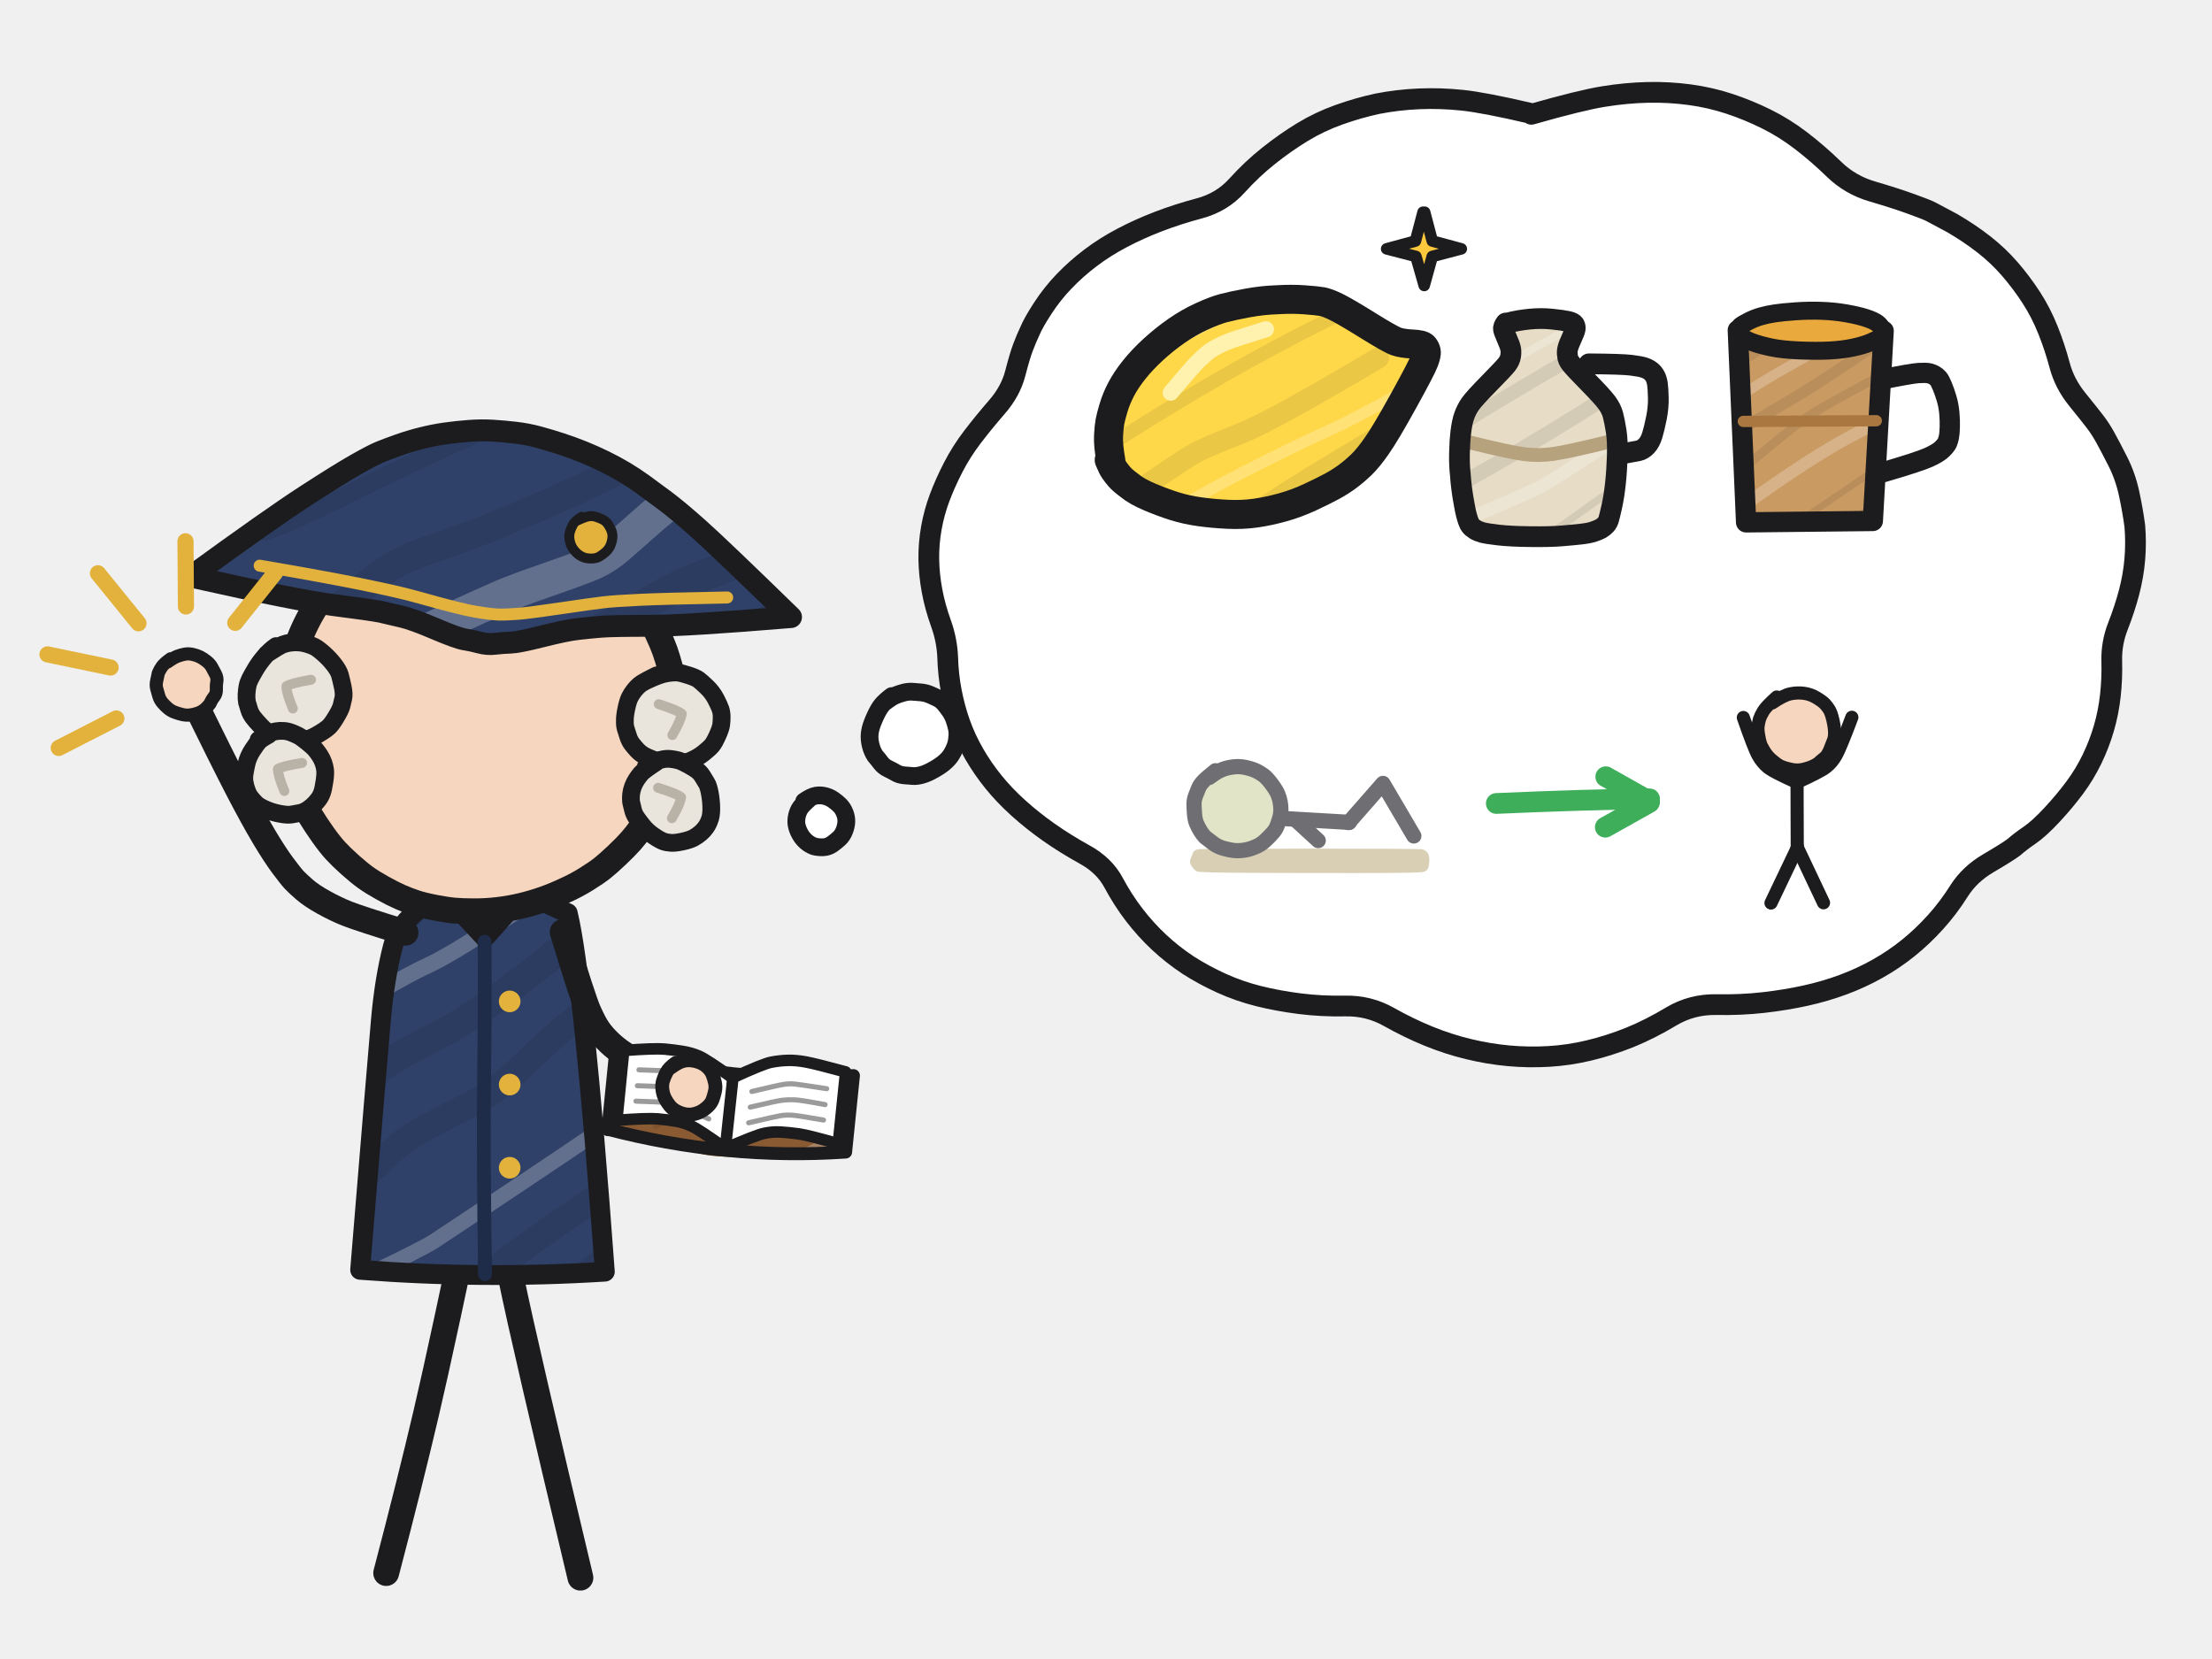
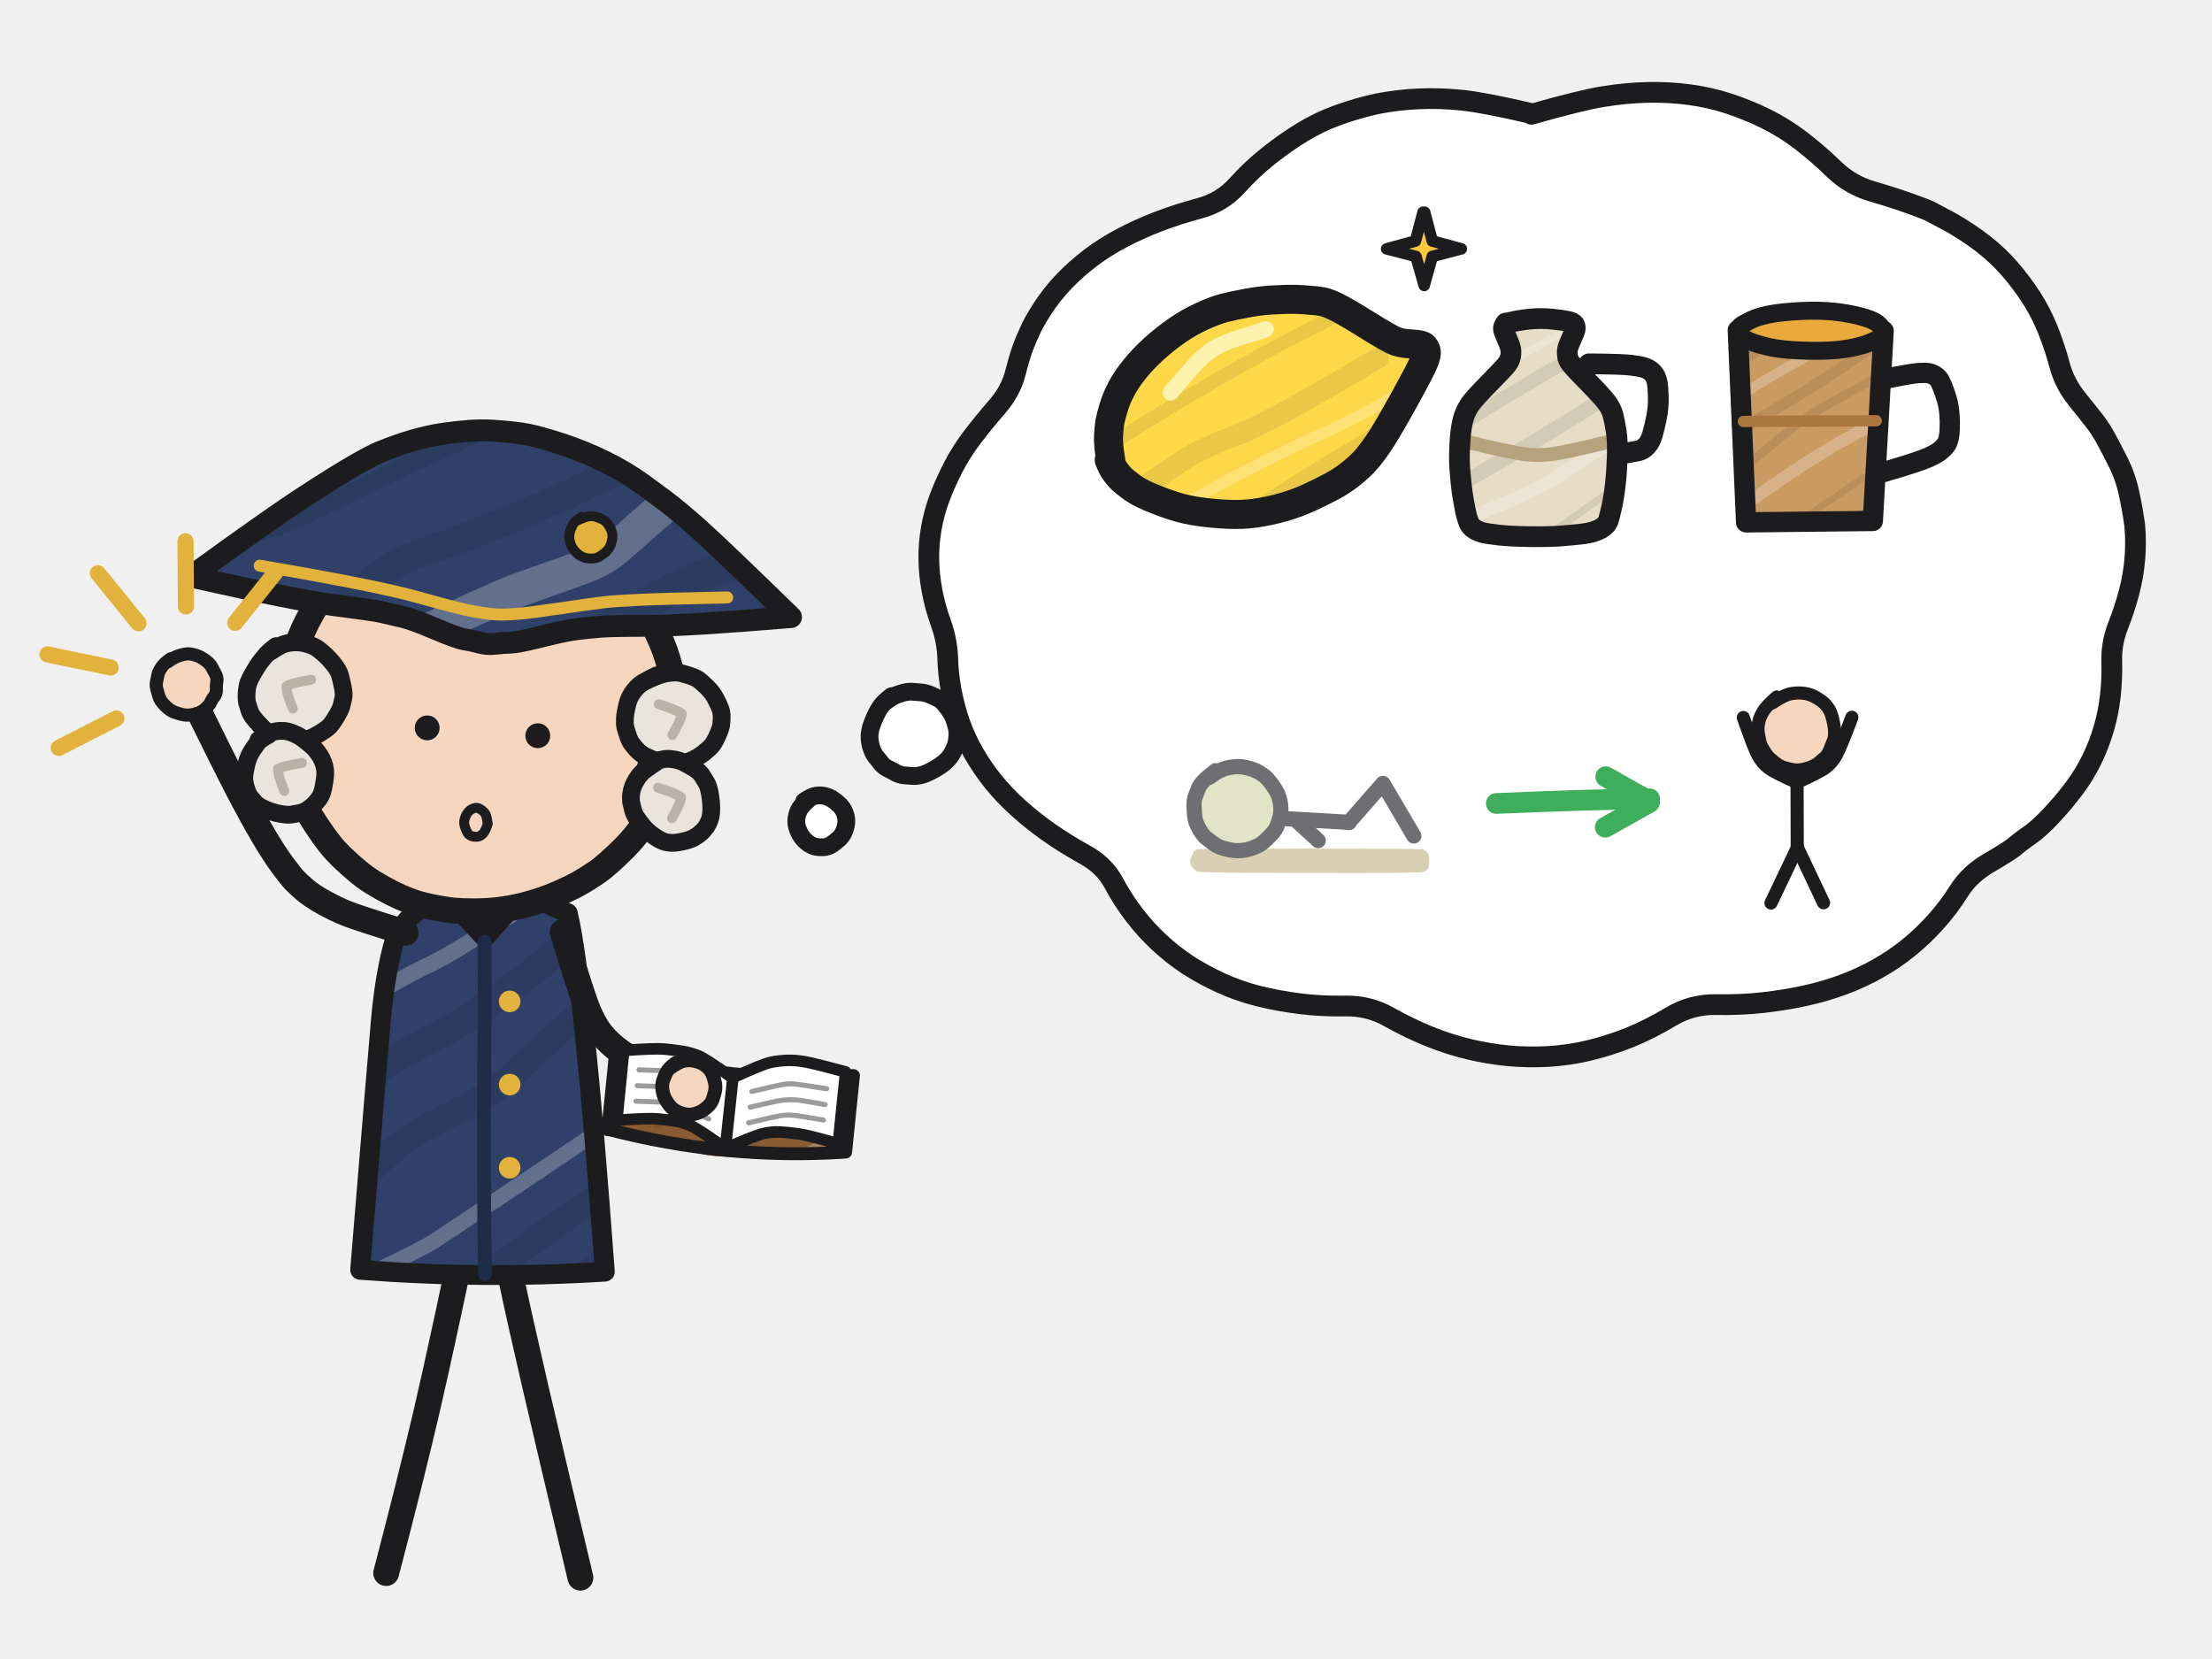
<svg xmlns="http://www.w3.org/2000/svg" viewBox="0 0 960 720" width="960" height="720" fill="none" stroke-linecap="round" stroke-linejoin="round">
  <defs>
    <path id="c1" d="M483.9 202.3q-1.1-6.7 -.8-10.6t.6-6t1.7-6.2t3.3-7.9t5.6-8.2t8.4-8.7t10.2-8t11-6.2t9.5-3.7t10.4-2.3t12.6-1.6q6.3-.4 11.9-.2t7.7 .7t6.1 2t13.6 7.7t12.4 6.6t6.9 .9t5.1 1.2t1.1 2t-.9 4t-8.5 17.1t-10.9 19.3q-3.4 5.2 -6.2 8.2t-7.6 6.3t-10.3 6.2t-9.5 4.4t-9.8 3.1t-11.7 1.9t-12.1 .1t-12-1.6t-11.2-2.8t-9.2-3.7t-7-4.2q-3.2-2.4 -4.5-3.7t-2.2-2.8t-2.5-4.7l-1.2 1.4z" />
    <clipPath id="c1c">
      <use href="#c1" />
    </clipPath>
    <path id="c2" d="M656.4 142q-1.1 1.6 -.8 2.7t1.6 3.9t1.7 4.4t.2 3.2t-1.5 3.5t-6.7 6.8t-7.4 7.4t-3.6 5t-2.1 5.3t-1.4 7.4t-.7 11.1q-.1 6.5 .5 13.6t1.3 10t1.3 3.7t1.9 1.7t3.9 1.6t6.8 1.3t10.7 .8t11.8 0t9.1-.6t6.9-1.2t4.2-1.6q1.2-.8 1.9-1.7t1.3-2.2t1.6-8.4t1.6-12.1t.3-9.8t-.3-8.3t-.9-5.9t-1.2-4.2t-2.3-4.1t-8.1-9.2t-7.7-8.4q-1.2-1.9 -1.5-3.6t.1-3.3t1.8-4.5t1.5-4t-.3-1.9t-1.4-1.2t-3.5-.8t-6-.7t-6.8 0t-6 .7t-4.4 1.2l2.6 2.4z" />
    <clipPath id="c2c">
      <use href="#c2" />
    </clipPath>
    <path id="c3" d="M754.8 144.7l62.4 1.6q-3.2 51.7 -4.2 81.2l-52.7-.1l-4.5-82.7l-1 0z" />
    <clipPath id="c3c">
      <use href="#c3" />
    </clipPath>
    <path id="c4" d="M194.9 390q-18.9 8.7 -22.3 22.4t-14 140.7q52.6 3.6 105.4 1q-3.6-64.7 -6.4-96.6t-9.7-58.5l-19.2-8.1l-17.5 18.8l-17.5-19.4l1.2-.3z" />
    <clipPath id="c4c">
      <use href="#c4" />
    </clipPath>
    <path id="c5" d="M84.8 252.6q40.7-30.9 50.6-37.3t17.1-10.4t13.2-6.3t14.4-4.4t17.1-3.2t15.6-1.1t13.7 .9t13.5 2.8t14.7 5.1t13.8 6.5t12.6 8.1q6.8 5 17.3 13.7t17.5 15t29.5 28.2q-46.4 4.3 -67.3 4.7t-26 1.1t-15.2 2.8t-13.6 2.4t-6.7 .3t-8.3-1.1t-16.5-5.4t-16.4-5.8t-9.7-2.4t-20.6-3.1t-61.5-12l1.2 .9z" />
    <clipPath id="c5c">
      <use href="#c5" />
    </clipPath>
    <path id="c6" d="M264.1 490.8q30 7.2 40.4 10t63 .2l3.4-33.6q-51.8 4.1 -103.6-9.4l-3.2 32.8z" />
    <clipPath id="c6c">
      <use href="#c6" />
    </clipPath>
  </defs>
  <path d="M653.8 47.3q10.2 2.6 20.7-.5t20.5-4.6t19.5-1.8t18.6 1.1t17.4 3.9t16.4 6.8t15.2 9.6t14.2 12.4t16.5 9.6t18.4 6.1t16.1 7.7q7.5 4.2 13.9 9.2t9 7.8t5.3 5.8t6.7 9.3t7 13.8t4.8 15.2t7.2 14.5t9.6 13.1t7.2 13.3t4.9 13.7t2.5 13.9q.7 7.1 .2 14.3t-2.3 14.5t-4.6 14.9t-2.7 15.4t-.5 15.3t-2.8 14.3t-5.2 13.5t-7.6 12.6t-10 11.8t-12.3 10.9t-14.7 10q-8 4.9 -12.4 12.2t-9.7 13.5t-11.5 11.4t-13.4 9.2t-15.1 7.1t-16.9 4.8t-18.7 2.6t-20.5 .5t-19.3 4.9t-17.5 9t-17.4 6q-8.7 2.3 -17.4 3.1t-17.5 0t-17.4-2.8t-17.5-5.9t-17.5-8.8t-19.2-5.1t-19.8-1t-18.1-3.2t-16.3-5.3t-14.4-7.5t-12.8-9.7q-6-5.4 -8-8t-5.1-6.5t-7.2-11.6t-12.6-12.4t-15.7-9.8t-13.3-10.6t-10.9-11.3t-8.5-12.2t-6.2-12.9t-3.8-13.8t-1.3-14.6q-.1-7.5 -2.4-14.8t-3.4-14.4t-1-14.1t1.4-13.8t3.7-13.5t6-13.3t8.4-13t10.7-12.8t7.9-14.1t4.9-14.8t7-13.3q4-6.4 9.2-11.9t8.3-8t6.3-4.8t10.6-6.5t15.9-7.3t18.1-5.8t16.1-9.6t13.6-12.8t14.5-10.1t15.5-7.4t16.5-4.8q8.5-1.7 17.6-2.1t18.7 .7t19.7 3.6z" fill="#FFFFFF" />
  <path d="M664.6 49.6q21.4-6.1 31.3-7.7t19.2-1.8t18.2 1t17.1 3.9t16.1 6.6t15.2 9.5t14.3 12.4t16.6 9.6t16.8 5.4t8.6 3.4t9.2 4.9q7.4 4.3 13.7 9.2t11.4 10.8t9.3 12.4t7.2 14t5.1 15.4t7.6 14.7t7.8 9.8t4.4 6.8t5.4 10.3t4.9 13.9t2.5 14.2q.6 7.2 0 14.4t-2.5 14.4t-4.8 14.6t-2.7 15.1t-.6 15t-2.8 14.2t-5.2 13.5t-7.6 12.5t-9.9 11.8t-9.6 8.7t-6.8 5.2q-2.8 2.1 -11 6.9t-12.8 12.1t-10.2 13.5t-11.8 11.2t-13.3 9t-14.9 6.9t-16.4 4.8t-18.3 3t-20.4 .9t-19.7 5.2t-17.8 9q-9 3.6 -17.8 5.7t-17.6 2.6t-17.4-.3t-17.3-2.9t-17.3-5.6t-17.3-8.4t-18.9-4.7t-19.7-1t-17.9-3.3t-16.1-5.6t-14.4-7.8q-6.8-4.5 -12.6-9.9t-10.8-11.9t-9-14t-12.5-12.2t-15.6-9.7t-13.2-10.5t-10.8-11.3t-8.4-12.2t-6.1-13.1t-3.8-14t-1.6-14.7q-.3-7.6 -2.9-14.8t-3.9-14.2t-1.4-13.7t1.1-13.5t3.6-13.2t5.9-13.2t8.3-13.1t10.7-13.1t7.9-14.5t3.4-11.4t3-7.1q1.5-3.6 5.6-9.9t9.3-11.7t11.4-10.1t13.6-8.6t15.7-7.1t18-5.8t16.2-9.8t13.8-13t14.7-10.3t15.8-7.5t16.8-4.8q8.7-1.7 17.9-2.1t18.8 .6t29.7 5.7" stroke="#1c1c1e" stroke-width="9" />
  <path d="M384 304.6q3.1-2.2 4.8-3t3.6-1.1t5.6-.1t5.6 .9t3.5 1.7t3.1 2.6t2.4 3.1t1.8 3.7t1 3.9t.1 4.1t-.9 4q-.8 1.9 -2 3.5t-4.3 4.1t-4.8 3.2t-3.7 1.3t-3.9 .5t-3.8-.3t-3.8-1.2t-3.5-1.8t-3.1-2.5t-2.6-3.1t-1.7-3.7q-.6-1.9 -.7-4t.3-3.9t1.1-3.8t1.7-3.5t2.2-3.2t4.3-3.9l-2.3 2.5z" fill="#FFFFFF" />
  <path d="M383.9 304.8q3-2.3 4.7-3t3.6-1.2t3.7-.4t3.8 .3t3.7 .9t3.5 1.6t3.1 2.5t2.4 3.2t1.8 3.6t1.1 3.9t.1 4.1q-.1 2 -.9 4t-1.8 3.5t-2.7 3t-4.7 3.2t-5.2 2.3t-3.8 .5t-3.8-.3t-3.7-1.1t-3.4-1.8t-3.1-2.5t-2.5-3.1q-1.1-1.7 -1.7-3.7t-.7-3.9t.4-4t2-5.4t2.9-5t4.3-3.9" stroke="#1c1c1e" stroke-width="7.7" />
  <path d="M348.8 348.1q3.1-2.3 5.1-2.6t3.8 .2t3.5 1.5t2.9 2.4t2 3.2t.7 3.8t-.9 3.9t-2.1 3.3t-3.2 2.4t-3.7 1.3t-4-.5q-1.9-.7 -3.4-2t-2.5-3t-1.4-3.5t-.2-3.8t1.3-3.7t3.9-4.2l-1.8 1.3z" fill="#FFFFFF" />
  <path d="M349 347.8q3.2-2.2 5.2-2.5t3.9 .2t3.5 1.6t2.9 2.4t2.1 3.3t.7 3.9t-.9 3.9t-2.2 3.3t-3.1 2.5t-3.8 1.3t-4-.4q-1.9-.7 -3.4-2t-2.5-3t-1.5-3.5t-.2-3.8t1.2-3.7t3.9-4.3" stroke="#1c1c1e" stroke-width="7.7" />
  <use href="#c1" fill="#FFD84A" />
  <g clip-path="url(#c1c)">
    <path d="M455 151.8q12.6-4.8 18.6-7.7t29.1-16.4t56.6-35.2" stroke="#d6b53e" stroke-width="7.3" opacity="0.5" />
    <path d="M464.9 172.1q22.9-13 58.5-30.5t46.5-24.7" stroke="#ffea9b" stroke-width="3.9" opacity="0.55" />
    <path d="M486.9 189.8q21.6-13.8 43.9-26.6t45.2-24.2t33.7-18.7" stroke="#d6b53e" stroke-width="5.9" opacity="0.5" />
    <path d="M481 222q33.3-23.4 39.4-26.3t18.8-7.9t59.1-32.5" stroke="#d6b53e" stroke-width="9.1" opacity="0.5" />
    <path d="M496.4 229.5q21.6-13.6 44.4-25.2t34.5-16.8t34-17.7" stroke="#ffea9b" stroke-width="4.9" opacity="0.55" />
    <path d="M508.9 245.8q32.6-22.4 49.3-33.1t62.1-37.4" stroke="#d6b53e" stroke-width="7.2" opacity="0.5" />
    <path d="M505.3 262.9q37-18.3 60.2-32.9t84.8-45.4" stroke="#d6b53e" stroke-width="9" opacity="0.5" />
    <path d="M530.4 270.9l100.7-58" stroke="#ffea9b" stroke-width="4.6" opacity="0.55" />
  </g>
  <path d="M508.1 170.4q9.3-11 11.4-13.1t4.1-3.8t4.5-3t5-2.3t16.3-5.3" stroke="#FFF1AE" stroke-width="7" />
  <path d="M482.1 199.9q-1.2-6.8 -1-10.7t.6-6.1t1.6-6.2t3.3-8t5.6-8.4t8.3-8.8t10.1-8.1t11-6.3t9.5-3.6t10.3-2.2t12.7-1.4q6.3-.4 11.9 0t7.8 .8t6.1 2.3t13.7 8t12.4 7t6.9 1.1t5.1 1.2t1 2.1t-.9 4.1t-9 17.3t-11.6 19.5q-3.6 5.2 -6.6 8.1t-6.1 5.2t-6.8 4.3t-9.5 4.7t-11.9 4.4t-11.8 2.5t-12 .5t-12.1-1.1t-10.9-2.4t-10.8-4t-8.8-5q-3.1-2.3 -4.3-3.7t-2.2-2.8t-2.3-4.6" stroke="#1c1c1e" stroke-width="12.6" />
  <path d="M689.6 157.9q14.2 .1 18.3 .6t5.8 1.1t2.8 1.5t1.8 2.2t1 3.2t.4 6.1t-.8 8.7t-1.8 7.5t-2.5 4.7t-3.4 2.1t-12.9 2.3" stroke="#1c1c1e" stroke-width="9" />
  <use href="#c2" fill="#E7DCC6" />
  <g clip-path="url(#c2c)">
    <path d="M613.6 164.2l79.6-49.4" stroke="#c2b9a6" stroke-width="3.7" opacity="0.5" />
    <path d="M618.4 177.6l62.1-34.7" stroke="#f2ece0" stroke-width="3.4" opacity="0.55" />
    <path d="M617.4 194.2q54.2-33.3 76.6-45.4" stroke="#c2b9a6" stroke-width="6" opacity="0.5" />
    <path d="M626.4 214.1q46.2-25.1 89.9-54.4" stroke="#c2b9a6" stroke-width="6.4" opacity="0.5" />
    <path d="M639.6 224q23.9-10 29.6-13.1t48.7-31.2" stroke="#f2ece0" stroke-width="5.6" opacity="0.55" />
    <path d="M660.4 239.1q11-6.1 26.3-17.3t37.2-23.4" stroke="#c2b9a6" stroke-width="3.2" opacity="0.5" />
    <path d="M666.8 253.2q33.5-20.7 67.9-39.8" stroke="#c2b9a6" stroke-width="3.5" opacity="0.5" />
  </g>
  <path d="M637.8 192q17.4 4.3 23.7 5.1t12.6-.1t23.9-5.2" stroke="#B7A27E" stroke-width="6" />
  <path d="M653.5 140.2q-1.2 1.6 -1 2.7t1.5 4t1.6 4.4t0 3.3t-1.6 3.5t-7.7 8.2t-8.1 8.9t-2.7 5.2t-1.5 7.1t-.6 9.3t.4 9.4q.3 4.6 1.2 10.1t1.7 8.2t1.5 3.6t2 1.7t3.1 1.3t7 1.1t13.8 .7t13.5-.3t8.5-.8t5.6-1.1t3.1-1.3q1.3-.8 2.1-1.7t1.2-2.1t1.4-5.7t1.6-10.1t.8-12t-.5-10.8t-1.4-7t-2.6-5.2t-8-8.8t-7.6-8.1t-1.5-3.5q-.3-1.6 .1-3.2t1.7-4.4t1.5-3.9t-.3-2t-2.7-1.4t-7-1t-9.8 0t-9.2 1.6" stroke="#1c1c1e" stroke-width="9" />
  <path d="M815.1 165q14.2-2.9 17.5-3.1t4.6 .1t2.3 .9t1.7 1.4t1.7 3.2t1.9 5.4t1.2 6.3t.2 6.3t-.4 4.3t-.7 2.3t-2.2 2.8q-1.7 1.7 -5.9 3.6t-19.6 6.4" stroke="#1c1c1e" stroke-width="8.8" />
  <use href="#c3" fill="#C99A62" />
  <g clip-path="url(#c3c)">
    <path d="M732.6 167.9q22.4-10.4 27.7-13.6t45-31.9" stroke="#a98152" stroke-width="3.8" opacity="0.5" />
    <path d="M738.4 183.4q20.4-14.6 36.9-23.8t27.1-16" stroke="#e1c7a9" stroke-width="4.3" opacity="0.55" />
    <path d="M743.5 194.3q11-7.6 28.3-17.6t39.3-25.2" stroke="#a98152" stroke-width="4.8" opacity="0.5" />
    <path d="M756 203.7q21.6-18 27.3-22.1t30.5-17.3" stroke="#a98152" stroke-width="3.8" opacity="0.5" />
    <path d="M756.1 219.9q30.3-21.7 46.9-30.4t26.9-15.6" stroke="#e1c7a9" stroke-width="5.3" opacity="0.55" />
    <path d="M778.4 227.9l55.4-37.6" stroke="#a98152" stroke-width="2.9" opacity="0.5" />
    <path d="M771.7 249.6l69-46.9" stroke="#a98152" stroke-width="6.2" opacity="0.5" />
  </g>
  <path d="M755.3 143.5l62.2 .1l-4.7 82.5l-55 .6l-3.6-83.4" stroke="#1c1c1e" stroke-width="8.8" />
  <path d="M817.1 142.7q.4 .9 .3 1.4t-1 1.6t-2.8 2t-4.4 1.8t-7.6 1.6t-10.6 1.1t-11.4 0t-10.4-1.2t-8.1-2.3t-4.1-1.8t-1.4-1.6q-.7-1 -.4-2.1t1.4-2.1t4.4-2.4t8.2-2.2t10.4-1.2t11.3 0t10.7 1.1t8.6 2.1t5 2.3t1.9 1.9z" fill="#E9A93C" />
  <path d="M817.2 144q-1 2.2 -1.6 2.7t-3.6 1.8t-7.6 2.3t-10.2 1.3t-13.1 0t-12.3-1.3t-8.1-2.2t-4.5-2.4t-1.4-1.5t0-1.7t.7-1.6q.5-.5 3.2-1.9t5.5-2.2t6.1-1.3t9-.9t11.3-.2t10.7 1.1t8.5 2t5 2.3t2.3 3.2" stroke="#1c1c1e" stroke-width="7.8" />
  <path d="M756.6 182.9l57.7-.3" stroke="#A9773F" stroke-width="4.9" />
  <path d="M618.3 92.1l3.3 12.6l12.6 3.3l-12.6 3.3l-3.5 12.6l-3.5-12.6l-12.7-3.4l12.5-3.3q2.6-10.1 3.9-12.5z" fill="#FFC83D" />
  <path d="M618.3 92.1l3.3 12.5l12.6 3.4l-12.6 3.3l-3.5 12.6l-3.6-12.6l-12.7-3.3l12.5-3.4l3.3-12.5" stroke="#1c1c1e" stroke-width="5" />
  <path d="M568.6 368.3q47.6 0 48.7 .3t2 1.2t1 2.8t-.3 3.6t-2.2 2.2t-28.8 .5t-47.7-.1t-21.8-.6t-2.3-2.2t-.4-3.5t1.1-2.8q.8-.8 1.9-1.1t48.8-.3z" fill="#D9CFB4" />
  <path d="M554.8 355.1l30.8 1.8" stroke="#6F6F73" stroke-width="6.6" />
  <path d="M585.3 357l14.9-17l13.4 22.8" stroke="#6F6F73" stroke-width="6.6" />
  <path d="M562.5 356l9.6 8.8" stroke="#6F6F73" stroke-width="6.6" />
  <path d="M525.8 338.2q2.7-2.1 4.2-2.8t3.2-1.2t4.1-.6t4.2 .2t3.3 .9t3 1.6t2.7 2.1t3 4.1t2.2 4.6t.7 3.5t-.1 3.5q-.3 1.7 -.8 3.4t-1.5 3.2t-2 2.9t-2.6 2.5t-2.9 1.9t-3.2 1.3t-3.4 .7t-3.5 0t-4.2-.9t-4-1.7t-2.9-2q-1.3-1.2 -2.4-2.6t-1.9-2.9t-1.4-4.2t-.6-4.4t.7-4.3t1.4-4.2t2.6-3.6t4.7-3.9l-2.6 2.9z" fill="#E2E4C8" />
  <path d="M524.8 337.4q2.7-2 4.3-2.8t3.1-1.2t3.3-.6t3.4 0t3.4 .7t3.2 1.2t2.9 1.8t3.5 3.8t2.7 4.4t1 3.4t.3 3.4q0 1.8 -.5 3.5t-1.1 3.3t-1.8 3t-3.1 3.2t-3.6 2.6t-3.3 1.3t-3.5 .7t-3.6 0t-4.3-.9t-4.7-2.3t-3.4-2.6q-1.2-1.3 -2.1-2.8t-1.6-3.1t-.9-4.3t-.2-4.3t.7-3.5t1.3-3.3t2-2.9t5.3-4.6" stroke="#6F6F73" stroke-width="6.6" />
  <path d="M649.4 348.7q38.6-1.7 66.5-2" stroke="#3FAE5A" stroke-width="9" />
  <path d="M696.7 359l19.1-10.7" stroke="#3FAE5A" stroke-width="9" />
  <path d="M696.9 337.1l19 10.7" stroke="#3FAE5A" stroke-width="9" />
  <path d="M779.9 335l.1 32.8" stroke="#1c1c1e" stroke-width="5.7" />
  <path d="M780.1 367.8l-11.5 24.1" stroke="#1c1c1e" stroke-width="5.7" />
  <path d="M780 367.7l11.4 24.1" stroke="#1c1c1e" stroke-width="5.7" />
  <path d="M779.9 339.6q-10.1-4.5 -12.6-6.5t-4.3-5.2t-6.4-16.5" stroke="#1c1c1e" stroke-width="5.7" />
  <path d="M779.8 339.6q10.1-4.6 12.7-6.6t4.4-5.2t6.8-16.5" stroke="#1c1c1e" stroke-width="5.7" />
  <path d="M769.5 305.9q5-3.4 8-4t5.2-.3t3.7 .7t3.9 2.3t3.4 3t1.6 2.5t1.1 2.9t.6 3.7t-.2 4.4t-.9 3.6t-2.4 3.8q-1.8 2.4 -3.7 3.6t-3.3 1.9t-4.4 .8t-5.9-.5t-5.3-2.7t-3.4-3t-1.9-3.3t-1.5-5t-.3-4.6t1-3.7t2.2-4q1.4-1.8 5-4.7l-2.5 2.6z" fill="#F6D6BE" />
  <path d="M769.1 305.1q5-3.4 8-4t5.9-.2t5.5 2t3.6 2.7t1.8 2.4t1.5 4.2t.8 5.2t-.4 3.7t-1.6 4.1t-2.4 3.7t-2.8 2.4q-1.8 1.2 -3.9 1.9t-3.6 .9t-3 0t-3.6-.8t-3.4-1.5t-2.9-2.3t-2.9-3.5t-1.7-3.4t-.8-3.7t-.2-3.8t.6-3q.5-1.5 1.7-3.5t5.8-6.1" stroke="#1c1c1e" stroke-width="5.7" />
  <path d="M209 501.7q-17 81.7 -24.1 111.9t-17.3 69.1" stroke="#1c1c1e" stroke-width="11.2" />
  <path d="M210.4 501.3q5.9 26.2 11.5 53.7t30 129.7" stroke="#1c1c1e" stroke-width="11.2" />
  <path d="M210.9 390.2q-.2 29.6 -1.1 55.6t-1 56.7" stroke="#1c1c1e" stroke-width="12" />
  <use href="#c4" fill="#2F4168" />
  <g clip-path="url(#c4c)">
    <path d="M113.1 441.6q10.5-9.3 16.6-12.8t19-9.5t18.6-10t15.9-13.8t15.7-14.1t26.2-23.3" stroke="#273757" stroke-width="6.4" opacity="0.5" />
    <path d="M109.7 467.9q9.7-8.8 14.9-12.6t27.4-17.4t34.1-19.1t44.1-27.4" stroke="#8d97ac" stroke-width="7" opacity="0.55" />
    <path d="M119.3 504.3q22.2-16.4 31.8-26.7t15-14.6t24.1-13.7t50.8-35.6" stroke="#273757" stroke-width="12.4" opacity="0.5" />
    <path d="M141.5 526q10.2-8.7 19.8-18.2t15.1-13.3t17.5-9.9t17.8-9.6t20.3-17.4t25.7-21.4" stroke="#273757" stroke-width="11.4" opacity="0.5" />
    <path d="M157.6 554.2q25.2-11.9 30.9-15.6t40.1-26.7t39.7-27t15.3-13.9" stroke="#8d97ac" stroke-width="6.6" opacity="0.55" />
    <path d="M179.3 579.7q9.9-9.2 31.1-25.5t43.5-31.2t45.7-28.1" stroke="#273757" stroke-width="11.5" opacity="0.5" />
    <path d="M198.8 596.2q43.8-33.7 54.3-42.8t16.1-13t18.2-10.1t24.4-13.3" stroke="#273757" stroke-width="10.3" opacity="0.5" />
  </g>
  <path d="M192.9 387.9q-18.8 9 -22.4 22.9t-5.2 32t-9 108.3q53.3 4.1 106.2 .8q-9.4-128.1 -16.1-155.6l-18.9-8.6l-17.1 19.2l-17.2-18.4" stroke="#1c1c1e" stroke-width="8.6" />
  <path d="M210.3 408.7q.2 27.8 -.2 58.6t.4 85.7" stroke="#1E2B49" stroke-width="6" />
  <circle cx="221.2" cy="434.6" r="4.7" fill="#E2B23C" />
  <circle cx="221.2" cy="470.7" r="4.7" fill="#E2B23C" />
  <circle cx="221.2" cy="506.8" r="4.7" fill="#E2B23C" />
  <path d="M176 404.8q-20.4-6.3 -25.4-8.3t-10.2-4.9t-8.2-5.5t-4.5-4.2t-5-6.3t-8.2-12.6t-11.1-20.2t-22.8-45.7" stroke="#1c1c1e" stroke-width="11.2" />
  <path d="M244.2 404.5q8.8 29 11.2 34.4t4.3 8.1t4.6 5.3t5.8 4.7t6.8 4.2t23.3 11.8" stroke="#1c1c1e" stroke-width="11.2" />
  <path d="M159.7 247.2q1.2-.7 5.3-3.5t7-4.3t5.9-2.9t7.9-2.8t8.2-2.1t8.4-1.2t10.4-.5t8.6 .5t10.1 2.1t9.9 2.8t7.7 3.6q4.5 2.3 7.3 4.1t6.6 4.9t6.2 5.5t5.5 6.1t5.1 6.6t4.3 7.1t4.2 9.1t2.8 7.9t1.9 8.2t1.1 8.4t-.1 10.2q-.3 6.8 -.9 10.2t-2 8.2t-2.7 8t-3.6 7.6t-5.3 8.7t-5.1 6.7t-7.2 7.2t-7.8 6.5t-7.3 4.5t-9.2 4.4t-8 3q-3.2 1.1 -8.3 2.1t-8.5 1.5t-6.8 .4t-7-.2t-8.6-1.1t-8.5-2t-6.6-2.3t-6.3-2.9t-6.1-3.5t-7.2-5.2t-6.7-5.7q-2.5-2.5 -5.9-6.5t-5.4-6.9t-4.6-7.5t-4.5-9.4t-3-8.1t-1.7-6.7t-1.1-6.8t-.5-6.9t.3-8.6t2-11.9t2.8-10q1.2-3.2 3.5-7.9t5.1-8.9t5.1-7t5.8-6.3t4.9-4.7t2.6-1.8z" fill="#F6D6BE" />
  <path d="M158 242.2q8.1-5.9 11-7.7t7.6-3.8t7.8-3.2t8.3-2.2t8.5-1.5t6.8-.4t6.9 .2t6.8 .8t8.4 1.9t8.1 2.7t7.6 3.6q4.5 2.4 7.3 4.3t6.6 4.9t6.1 5.4t5.5 6t6 7.6t4.4 6.8t3.7 7.3t3.2 7.6t2.4 7.9t1.8 8.1t.8 8.4q.2 5 .1 8.4t-1.4 10.1t-2.8 11.5t-3 8t-4 7.6t-4.5 7.2t-4.2 5.3t-6 6.1t-6.3 5.6t-7 4.8t-9 4.8q-4.6 2.2 -9.4 3.9t-9.8 2.9t-10.1 1.8t-10.3 .6t-8.6-.3t-8.6-1.3t-8.5-2.1t-6.5-2.5t-7.7-3.9t-7.4-4.6t-6.7-5.5q-3.8-3.4 -6.2-6t-5.4-6.8t-5.7-8.6t-4.6-9.3t-3.6-9.7t-2.2-8.4t-1-6.8t-.3-8.6t.4-8.6t1.4-8.5t2.7-10q1.7-4.9 3.8-9.7t4.7-9.2t4.6-7.2t5.4-6.7t7.2-7.2t8-6.4t10.1-6.3" stroke="#1c1c1e" stroke-width="11.2" />
  <path d="M116.3 284.7q5.7-3.7 7.4-4.2t3.3-.9t3.5-.1t3.5 .6t3.2 1.2t4.2 3t4.5 4.9t2.6 4.4t1.1 5t.3 5.1t-.7 3.4q-.5 1.7 -2.3 4.7t-3 4.2t-4.3 3t-4.7 2.3t-5.2 .7t-6.8-.9t-4.9-1.8t-4-3.2t-4.1-5.5t-1.9-4.8t-.3-3.4q.1-1.7 1.1-4.9t2.7-6t3.9-5.3t5-4.6l-4.1 3.1z" fill="#E9E5DD" />
  <path d="M115.7 283.9q5.5-3.6 7.1-4.2t3.4-.8t3.4-.1t3.4 .6t3.3 1.2t4.1 3t4.6 4.9t2.5 4.4t1.2 5t.3 5.1t-.8 3.4q-.5 1.7 -2.3 4.7t-3 4.2t-4.2 3t-4.7 2.3t-5.2 .6t-6.8-.9t-4.9-1.9t-3.9-3.3t-3.4-3.9t-1.6-3.1t-1-3.3q-.3-1.7 -.2-3.5t.4-3.4t1.1-3.2t2.4-4.3t3.9-5.4t5-4.6" stroke="#1c1c1e" stroke-width="7.7" />
  <path d="M135 295q-8.7 1.5 -10.7 2.8q0 3 2.8 9.7" stroke="#B9B3A7" stroke-width="4.3" />
  <path d="M113.5 322.8q2.7-2 4.3-2.7t3.2-1.1t3.4-.1t3.3 .6t3.1 1.4t4 2.7t3.5 3.3t2 2.6t1.4 3t.7 3.3t.1 3.3q-.2 1.7 -.6 3.4t-1.1 3.2t-1.7 3t-2.3 2.6t-2.9 1.9t-3.2 1.3t-5 .5t-6.6-.8t-4.7-1.8t-2.8-2t-2.3-2.6q-1-1.4 -1.6-3t-.9-3.3t-.2-3.4t1-4.8t1.6-4.6t1.7-2.8t2.3-2.4t4.1-2.7l-3.8 2z" fill="#E9E5DD" />
  <path d="M112.2 321.1q2.7-2 4.2-2.7t3.2-1t3.4-.2t3.3 .7t3 1.3t4 2.8t3.6 3.3t1.9 2.6t1.5 3t.8 3.3t-.3 5q-.5 3.4 -1.1 5t-1.7 3t-2.3 2.5t-2.7 2t-3.2 1.2t-3.3 .6t-4.9-.3t-6.3-1.9t-4.3-2.6t-2.3-2.6t-1.6-3.1q-.6-1.6 -.9-3.3t-.1-3.4t.9-4.8t2.6-6t2.9-3.9t4.1-2.7" stroke="#1c1c1e" stroke-width="7.7" />
  <path d="M131.1 331.1q-8.5 1.4 -10.5 2.6q.1 3.1 2.8 9.6" stroke="#B9B3A7" stroke-width="4.3" />
  <path d="M281.1 296.2q5.9-2.8 9.2-3.3t4.8-.3t4.7 1.2t4.4 1.9t3.6 3.2t3.8 5.1t2 4.5t.5 3.3t-.1 3.4t-.8 3.2t-1.4 3q-.8 1.5 -3.1 3.9t-5 4.1t-4.4 2.2t-4.9 .7t-6.5-.6t-4.8-1.5t-3-1.6t-2.7-2.1t-2.2-2.7t-1.7-3.1t-1.1-3.3q-.3-1.7 -.2-5.2t.5-5.2t1.3-3.2t1.8-3t2.4-2.5t7.3-4.1l-4.4 2z" fill="#E9E5DD" />
  <path d="M280.4 295.5q5.8-2.8 9-3.3t4.8-.3t4.7 1.2t4.3 1.9t3.6 3.2t3.9 5.2t2 4.4t.5 3.3t-.2 3.4t-1.6 4.7t-2.4 4.3q-1.1 1.3 -3.6 3.3t-5.6 3.3t-4.7 1.5t-4.9-.2t-6.4-1.6t-4.6-2.1t-2.7-2.2t-2.2-2.6t-1.6-3.1t-1.1-3.4t-.4-3.5q-.1-1.8 .6-5.2t1.5-5t1.9-3t2.4-2.5t7.4-4.1" stroke="#1c1c1e" stroke-width="7.7" />
  <path d="M285.9 305.6q8.3 2.7 10 4.2q-.5 3 -4.1 9.2" stroke="#B9B3A7" stroke-width="4.3" />
  <path d="M281.5 334.4q6.1-3 7.7-3.2t3.4-.1t4.7 1.2t4.5 1.9t2.6 2t2.8 3.9t2.3 6t.7 4.8t-.2 3.3t-.9 3.4t-1.7 3q-1 1.4 -2.4 2.5t-2.9 2t-3.2 1.4t-3.3 .8t-3.5 .1t-3.3-.6t-3.1-1.3t-2.8-1.9t-3.4-3.5t-3.5-5.5t-1.5-4.7q-.2-1.7 0-3.4t.8-3.3t1.5-3t2.1-2.6t6.6-4.9l-4 1.7z" fill="#E9E5DD" />
  <path d="M280.3 332.7q2.8-1.7 4.4-2.3t3.2-.9t3.3-.1t3.2 .6t4.4 2t4.1 2.6t2.1 2.5t1.7 2.8t1.4 4.6t.6 6.5t-.8 5q-.6 1.7 -1.6 3.1t-2.3 2.5t-2.9 2t-4.8 1.6t-5 .6t-3.3-.6t-4.3-2.4t-4.8-4.4t-2.9-3.9t-1.3-3.1t-.8-3.3q-.2-1.7 0-3.4t.8-3.3t1.5-3t2-2.7t6.6-4.9" stroke="#1c1c1e" stroke-width="7.7" />
  <path d="M285.6 341.9q8.3 2.6 10 4.1q-.4 3 -4 9.1" stroke="#B9B3A7" stroke-width="4.3" />
+   <circle cx="185.4" cy="315.9" r="5.4" fill="#1c1c1e" />
+   <circle cx="233.4" cy="319.3" r="5.4" fill="#1c1c1e" />
+   <path d="M211.7 357.4q-.9 3.1 -2 4.3t-2.3 1.4t-2.6-.2t-2.1-1.8t-1.1-2.9t.2-3.2t1.5-2.7t2.3-1.5t2.6 .2t2.1 1.7t1.3 4.5" stroke="#1c1c1e" stroke-width="4.3" />
  <use href="#c5" fill="#2F4168" />
  <g clip-path="url(#c5c)">
    <path d="M68.6 176.9q23.2-12.7 34.4-19.7t35.3-17.9t41-21.1t23-13.1t19.4-5.2t19.9-4.4t18.2-7.7" stroke="#273757" stroke-width="11" opacity="0.5" />
    <path d="M99.1 197.3q13.9-2.1 20.5-4t30.6-14.1t35.3-20.2t17-11.3t25.7-8.8t44-17.6" stroke="#8d97ac" stroke-width="10.2" opacity="0.55" />
    <path d="M114.8 230.6q12.7-4.2 36.4-16.2t60.1-28.3t42.2-19.3t16.4-12t16.1-12.4t18.1-8.4" stroke="#273757" stroke-width="8" opacity="0.5" />
    <path d="M109.9 282.9q24.9-10.9 30.6-14.7t16.5-12.7t17-11.9t19.1-7.3t38-15t43-20.3t54.9-27" stroke="#273757" stroke-width="12.4" opacity="0.5" />
    <path d="M151.1 291.3q23.8-12.8 42.3-21.3t24.6-11.1t19.1-7.1t19.1-7t11.6-7.2t10.6-9.3t10.6-9t11.9-6.6t19.6-6.1t25.6-9" stroke="#8d97ac" stroke-width="14.8" opacity="0.55" />
    <path d="M128.7 341.3q12.4-6.1 23-15.7t16.5-13.5t25.7-9.8t44.8-18t42.5-22.7t44.3-19" stroke="#273757" stroke-width="13.7" opacity="0.5" />
    <path d="M138 368.6q34-20.7 40.1-23.3t18.9-6.3t43.1-17.1t47.7-22.5t50.2-32.8" stroke="#273757" stroke-width="14.3" opacity="0.5" />
    <path d="M145.9 400.4q36-18.6 52.6-30.6t23.1-14.4t19.7-5.6t19.5-6.1t17.8-9.7t35.5-19.5t36.2-18" stroke="#8d97ac" stroke-width="9.5" opacity="0.55" />
  </g>
  <path d="M112.7 245.5q51.1 8.7 69.1 13.8t24.6 6.2t9.9 1.2t8.4-.3t18.6-2.4t18.6-2.6t16.1-1.1t37.6-1" stroke="#E2B23C" stroke-width="5.2" />
  <path d="M83 250.1q34.5-25.1 49.3-34.7t22.2-13.8t10.6-5.5t8-3t10-3t10.2-2t10.3-1.1t10.2-.1t10 .9t9.9 1.9t9.7 2.9q4.9 1.6 9.6 3.5t9.2 4.1t8.7 4.7t8.2 5.4t9.5 7t14.6 12.2t40.1 38.3q-45.6 3.8 -61.6 3.8t-20.9 .4t-10.1 1t-15.5 3.2t-13.7 2.7t-6.7 .5t-6.6-.5t-6.5-1.4t-12.8-4.6t-14.3-5.2t-9.4-2.2q-4.7-.9 -20.4-2.9t-61.2-12.2" stroke="#1c1c1e" stroke-width="9.5" />
  <path d="M251.2 225.8q3-1.5 4.6-1.7t3.2 .1t3 1.3t2.5 2.2t1.5 3t.2 3.3t-1.1 3.2t-2 2.6t-2.8 1.8t-3.3 .8t-3.3-.5q-1.6-.7 -2.9-1.8t-2.2-2.6t-1.1-3.2t.1-3.4t1.2-3.2t3.7-3.5l-1.3 1.6z" fill="#E2B23C" />
  <path d="M250.8 225.8q3-1.4 4.6-1.7t3.2 .2t3 1.2t2.4 2.2t1.5 3t.2 3.3t-1 3.2t-2.1 2.6t-2.7 1.9t-3.3 .7t-3.3-.5q-1.6-.6 -2.9-1.8t-2.1-2.6t-1.1-3.2t.1-3.3t1.3-3.2t3.8-3.5" stroke="#1c1c1e" stroke-width="4.3" />
  <path d="M72.6 290.2q1.3-1.6 2.8-2.5t3.1-1.4t3.3-.4t3.3 .6t3.1 1.4t2.5 2.1t1.9 2.8t1 3.2t.2 3.4t-.7 3.4t-1.8 3q-1.1 1.3 -2.6 2.3t-3.2 1.5t-3.4 .5t-3.4-.5t-3.1-1.5t-2.6-2.2t-2-2.7t-1.2-3.2t-.1-3.4t.9-3.3t2-3.1z" fill="#F6D6BE" />
  <path d="M72.7 287.3q2.7-1.9 4.3-2.5t3.2-.9t3.4 .1t3.2 1.1t2.9 1.9t2.2 2.5t1.6 3t.6 3.3t-.2 3.4t-1 3.2t-1.7 2.9q-1 1.4 -2.3 2.5t-3 1.7t-3.4 .8t-3.4-.2t-3.3-1t-2.9-1.7t-2.4-2.4t-1.6-3t-.9-3.2t0-3.3t.7-3.3q.6-1.5 1.6-2.9t3.8-3.4" stroke="#1c1c1e" stroke-width="5.7" />
  <use href="#c6" fill="#8A5A33" />
  <g clip-path="url(#c6c)">
    <path d="M259.7 457.1q24.6-10.4 30.5-13.5t38.9-25.4" stroke="#744c2b" stroke-width="4.1" opacity="0.5" />
    <path d="M267.4 472.5q23.1-10.4 77.9-41.6" stroke="#bfa48f" stroke-width="6.1" opacity="0.55" />
    <path d="M284.6 488.4l76-45.6" stroke="#744c2b" stroke-width="3" opacity="0.5" />
    <path d="M273 518.7q21.9-12.7 38.9-21.1t32.3-19.9t26.1-18" stroke="#744c2b" stroke-width="7.8" opacity="0.5" />
    <path d="M298.9 527.5q35.6-19.5 47.9-25.4t24.1-12.4" stroke="#bfa48f" stroke-width="4.9" opacity="0.55" />
    <path d="M296.6 547.3q23.6-14.8 73.1-40.2" stroke="#744c2b" stroke-width="6.7" opacity="0.5" />
  </g>
  <path d="M263.4 490q51.5 13.5 103.6 10l3.4-33.2q-52.5 3.6 -103.2-10.4l-3.4 33.9" stroke="#1c1c1e" stroke-width="5.6" />
  <path d="M318.2 468.4q-11.8-8.6 -15.2-10.1t-6.8-2.1t-7.8-1t-17.3 .7l-2.9 31q13.1-1 17.4-.7t7.8 .9t6.8 2.1t15 10l3-30.8z" fill="#FFFFFF" />
  <path d="M318.3 468.1q-11.7-8.4 -15-9.8t-7-2t-7.9-1t-17.7 .6l-3 30.3q13.4-1 17.8-.6t7.9 1t6.9 2.2t15.1 10l2.8-30.6" stroke="#1c1c1e" stroke-width="5" />
  <path d="M309 472q-10.6-5 -13.1-5.8t-5-1.2t-13.6-.7" stroke="#9b9b9b" stroke-width="2.2" />
  <path d="M308.3 478.8q-10.6-4.9 -13.1-5.7t-4.9-1.2t-13.7-.7" stroke="#9b9b9b" stroke-width="2.2" />
  <path d="M307.6 485.6q-10.6-5 -13.1-5.8t-4.9-1.2t-13.6-.7" stroke="#9b9b9b" stroke-width="2.2" />
  <path d="M318.2 468.4q13.2-6.1 16.8-6.9t7.2-.7t7.9 .6t17.3 4.2l-3 31q-12.8-3.6 -17.1-4.2t-7.9-.6t-7.3 .6t-16.9 6.8l3-30.8z" fill="#FFFFFF" />
  <path d="M317.9 467.8q13.2-6.1 16.8-6.8t7.2-.8t7.9 .7t17.2 4.3l-3.2 31.2q-12.9-3.7 -17.2-4.3t-7.9-.8t-7.2 .6t-16.7 6.5l3.3-30.8" stroke="#1c1c1e" stroke-width="5" />
  <path d="M326.3 473.7q11.3-2.7 13.9-3.1t5.1-.1t13.5 2" stroke="#9b9b9b" stroke-width="2.2" />
  <path d="M325.6 480.5q11.4-2.7 13.9-3t5.2-.2t13.4 2.1" stroke="#9b9b9b" stroke-width="2.2" />
  <path d="M324.9 487.3q11.4-2.7 13.9-3.1t5.2-.2t13.4 2.1" stroke="#9b9b9b" stroke-width="2.2" />
  <path d="M292.4 465.5q3.1-2.2 4.9-2.7t3.8-.2t3.5 1.2t2.8 2.4t1.9 3.1t.9 3.5t-.5 3.6t-1.8 3.3t-2.8 2.4t-3.4 1.3t-3.7 .2q-1.9-.2 -3.6-1.1t-2.9-2.4t-1.8-3.3t-.8-3.7t.5-3.8t3-5l0 1.2z" fill="#F6D6BE" />
  <path d="M290.9 463.5q3.2-2.3 5.1-2.9t3.9-.4t3.8 .9t3.3 2.1t2.2 3.1t1.1 3.6t0 3.7t-1 3.5t-2.1 3.1t-3 2.2t-3.5 1.2q-1.9 .3 -3.7-.1t-3.5-1.3t-2.9-2.4t-2-3.1t-1.1-3.7t.2-3.8t1.5-3.7t4.1-4.2" stroke="#1c1c1e" stroke-width="6" />
  <path d="M50.5 311.8l-25 12.8" stroke="#E2B23C" stroke-width="7" />
  <path d="M48 289.7l-27.4-5.7" stroke="#E2B23C" stroke-width="7" />
  <path d="M60.1 270.5l-17.6-21.7" stroke="#E2B23C" stroke-width="7" />
  <path d="M80.7 263.2l-.2-28.3" stroke="#E2B23C" stroke-width="7" />
  <path d="M102.1 270.3l17.3-21.7" stroke="#E2B23C" stroke-width="7" />
</svg>
